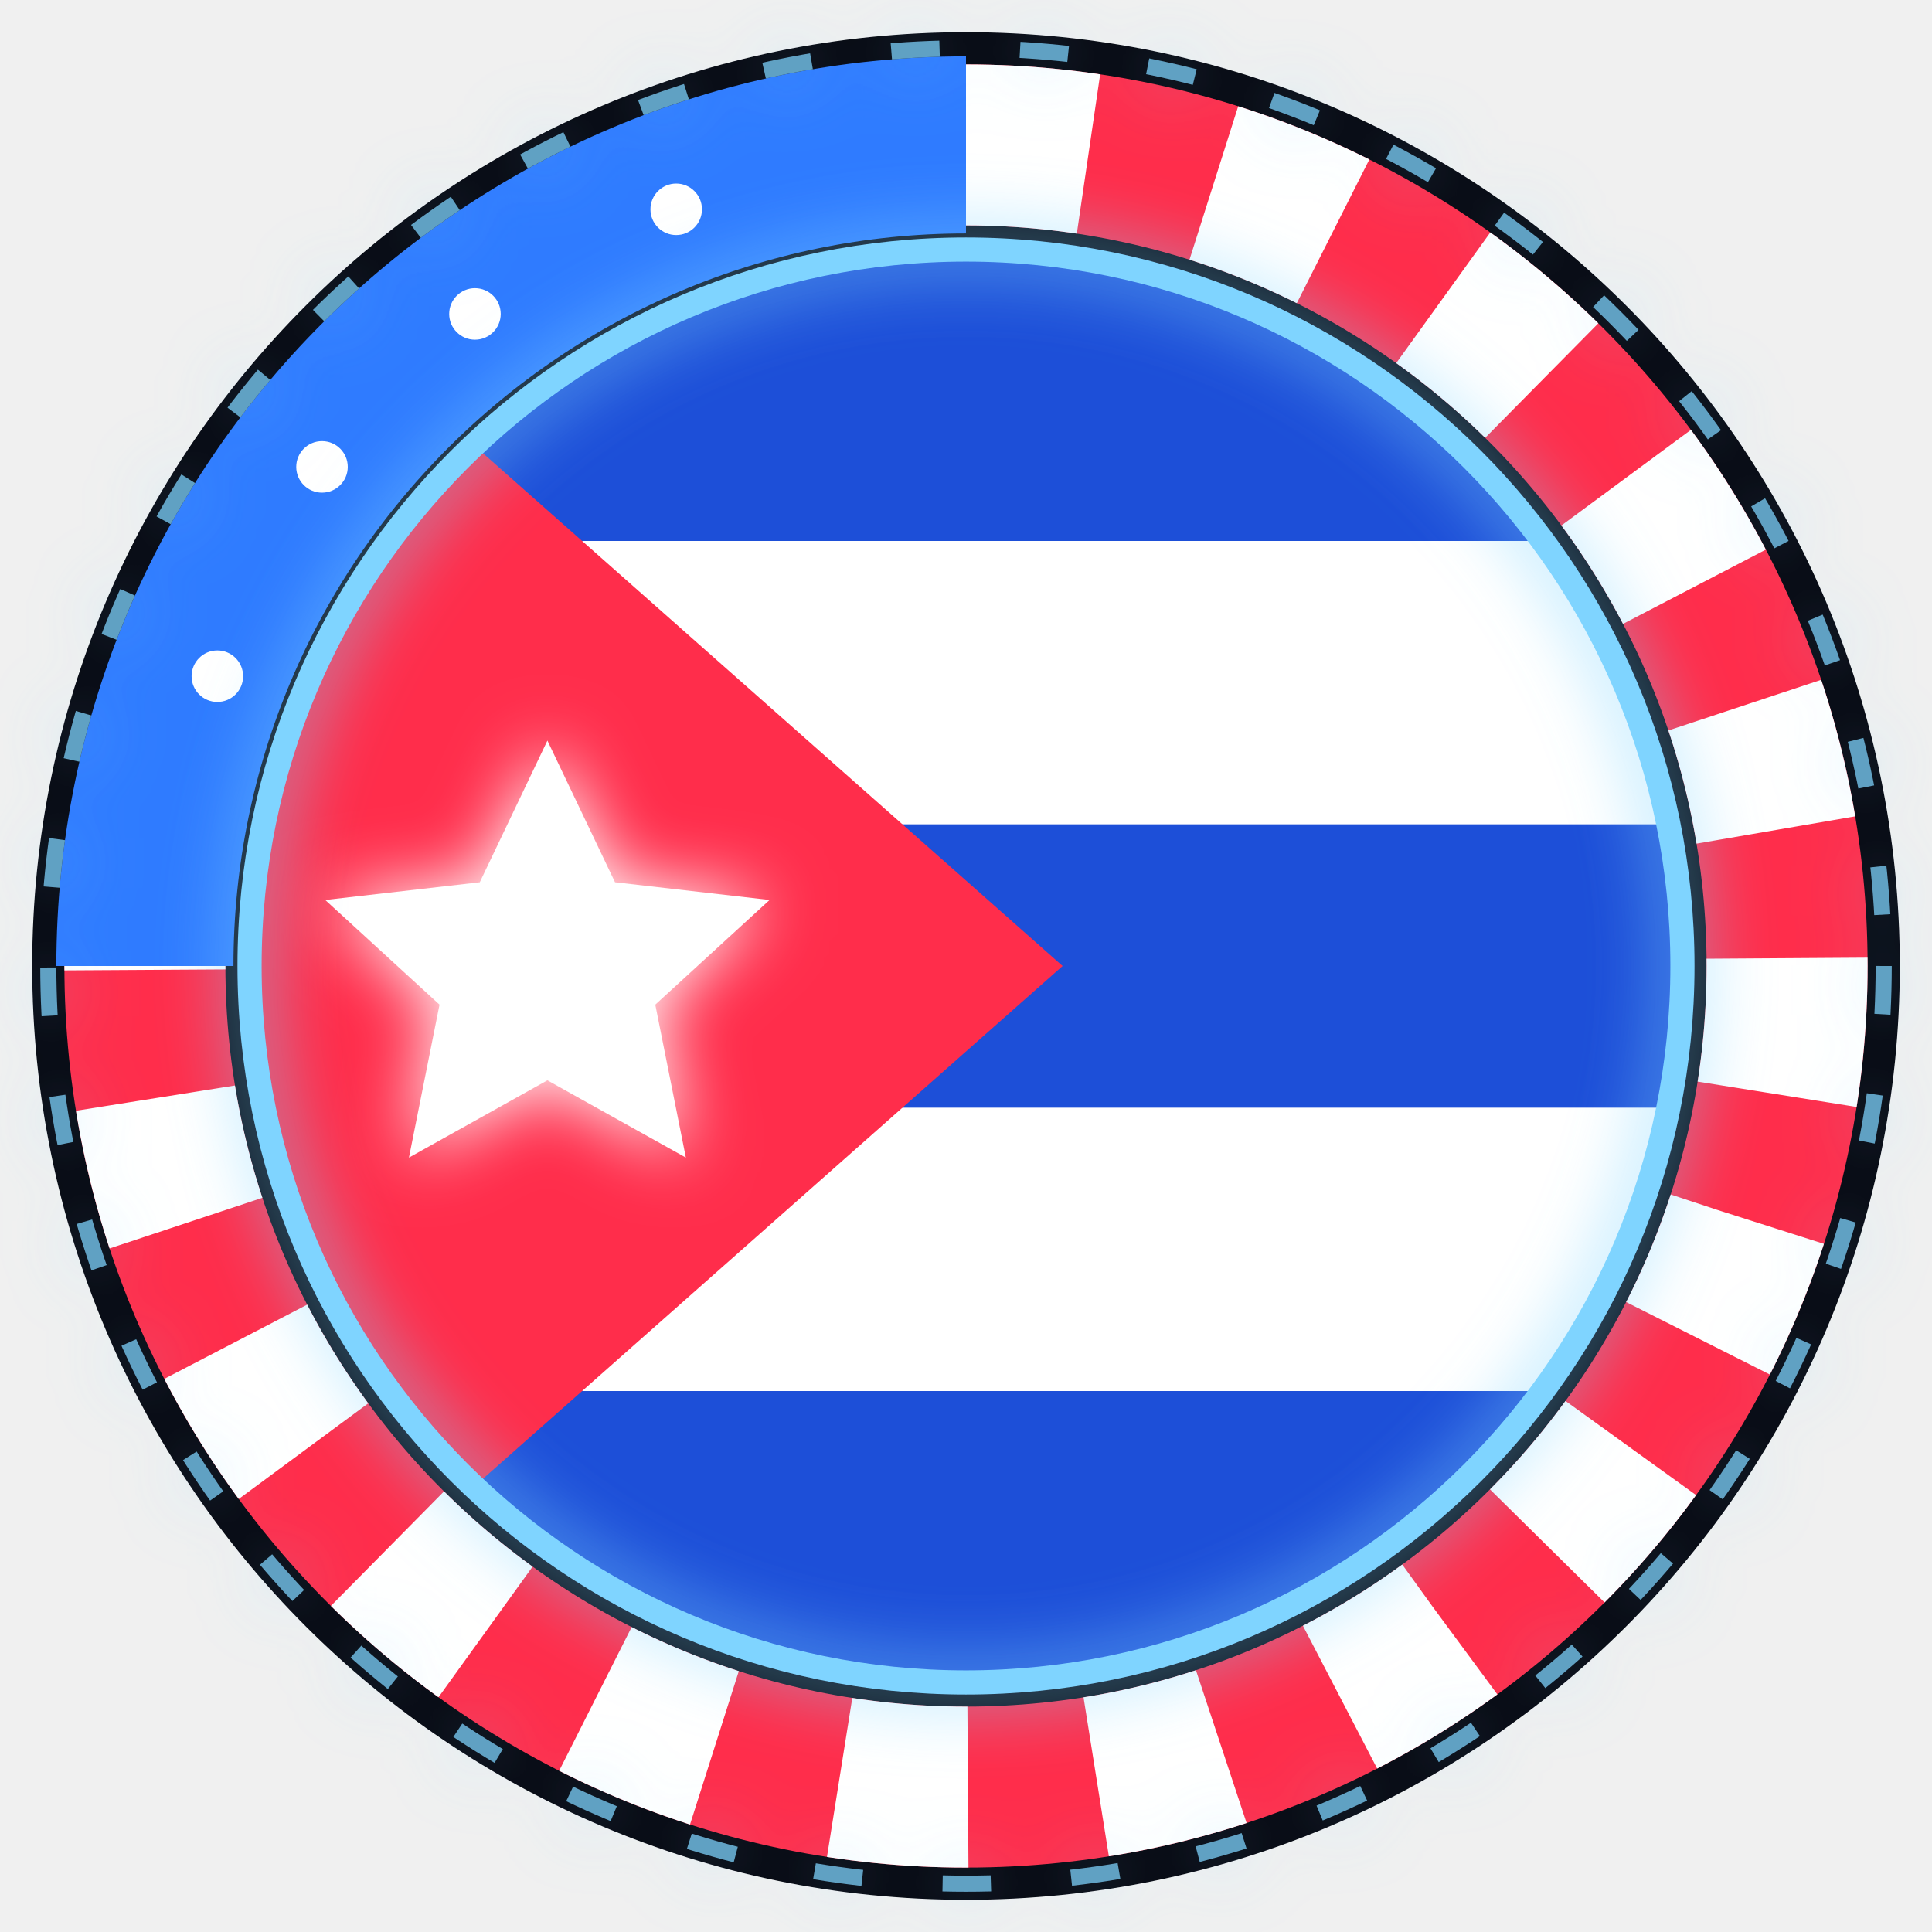
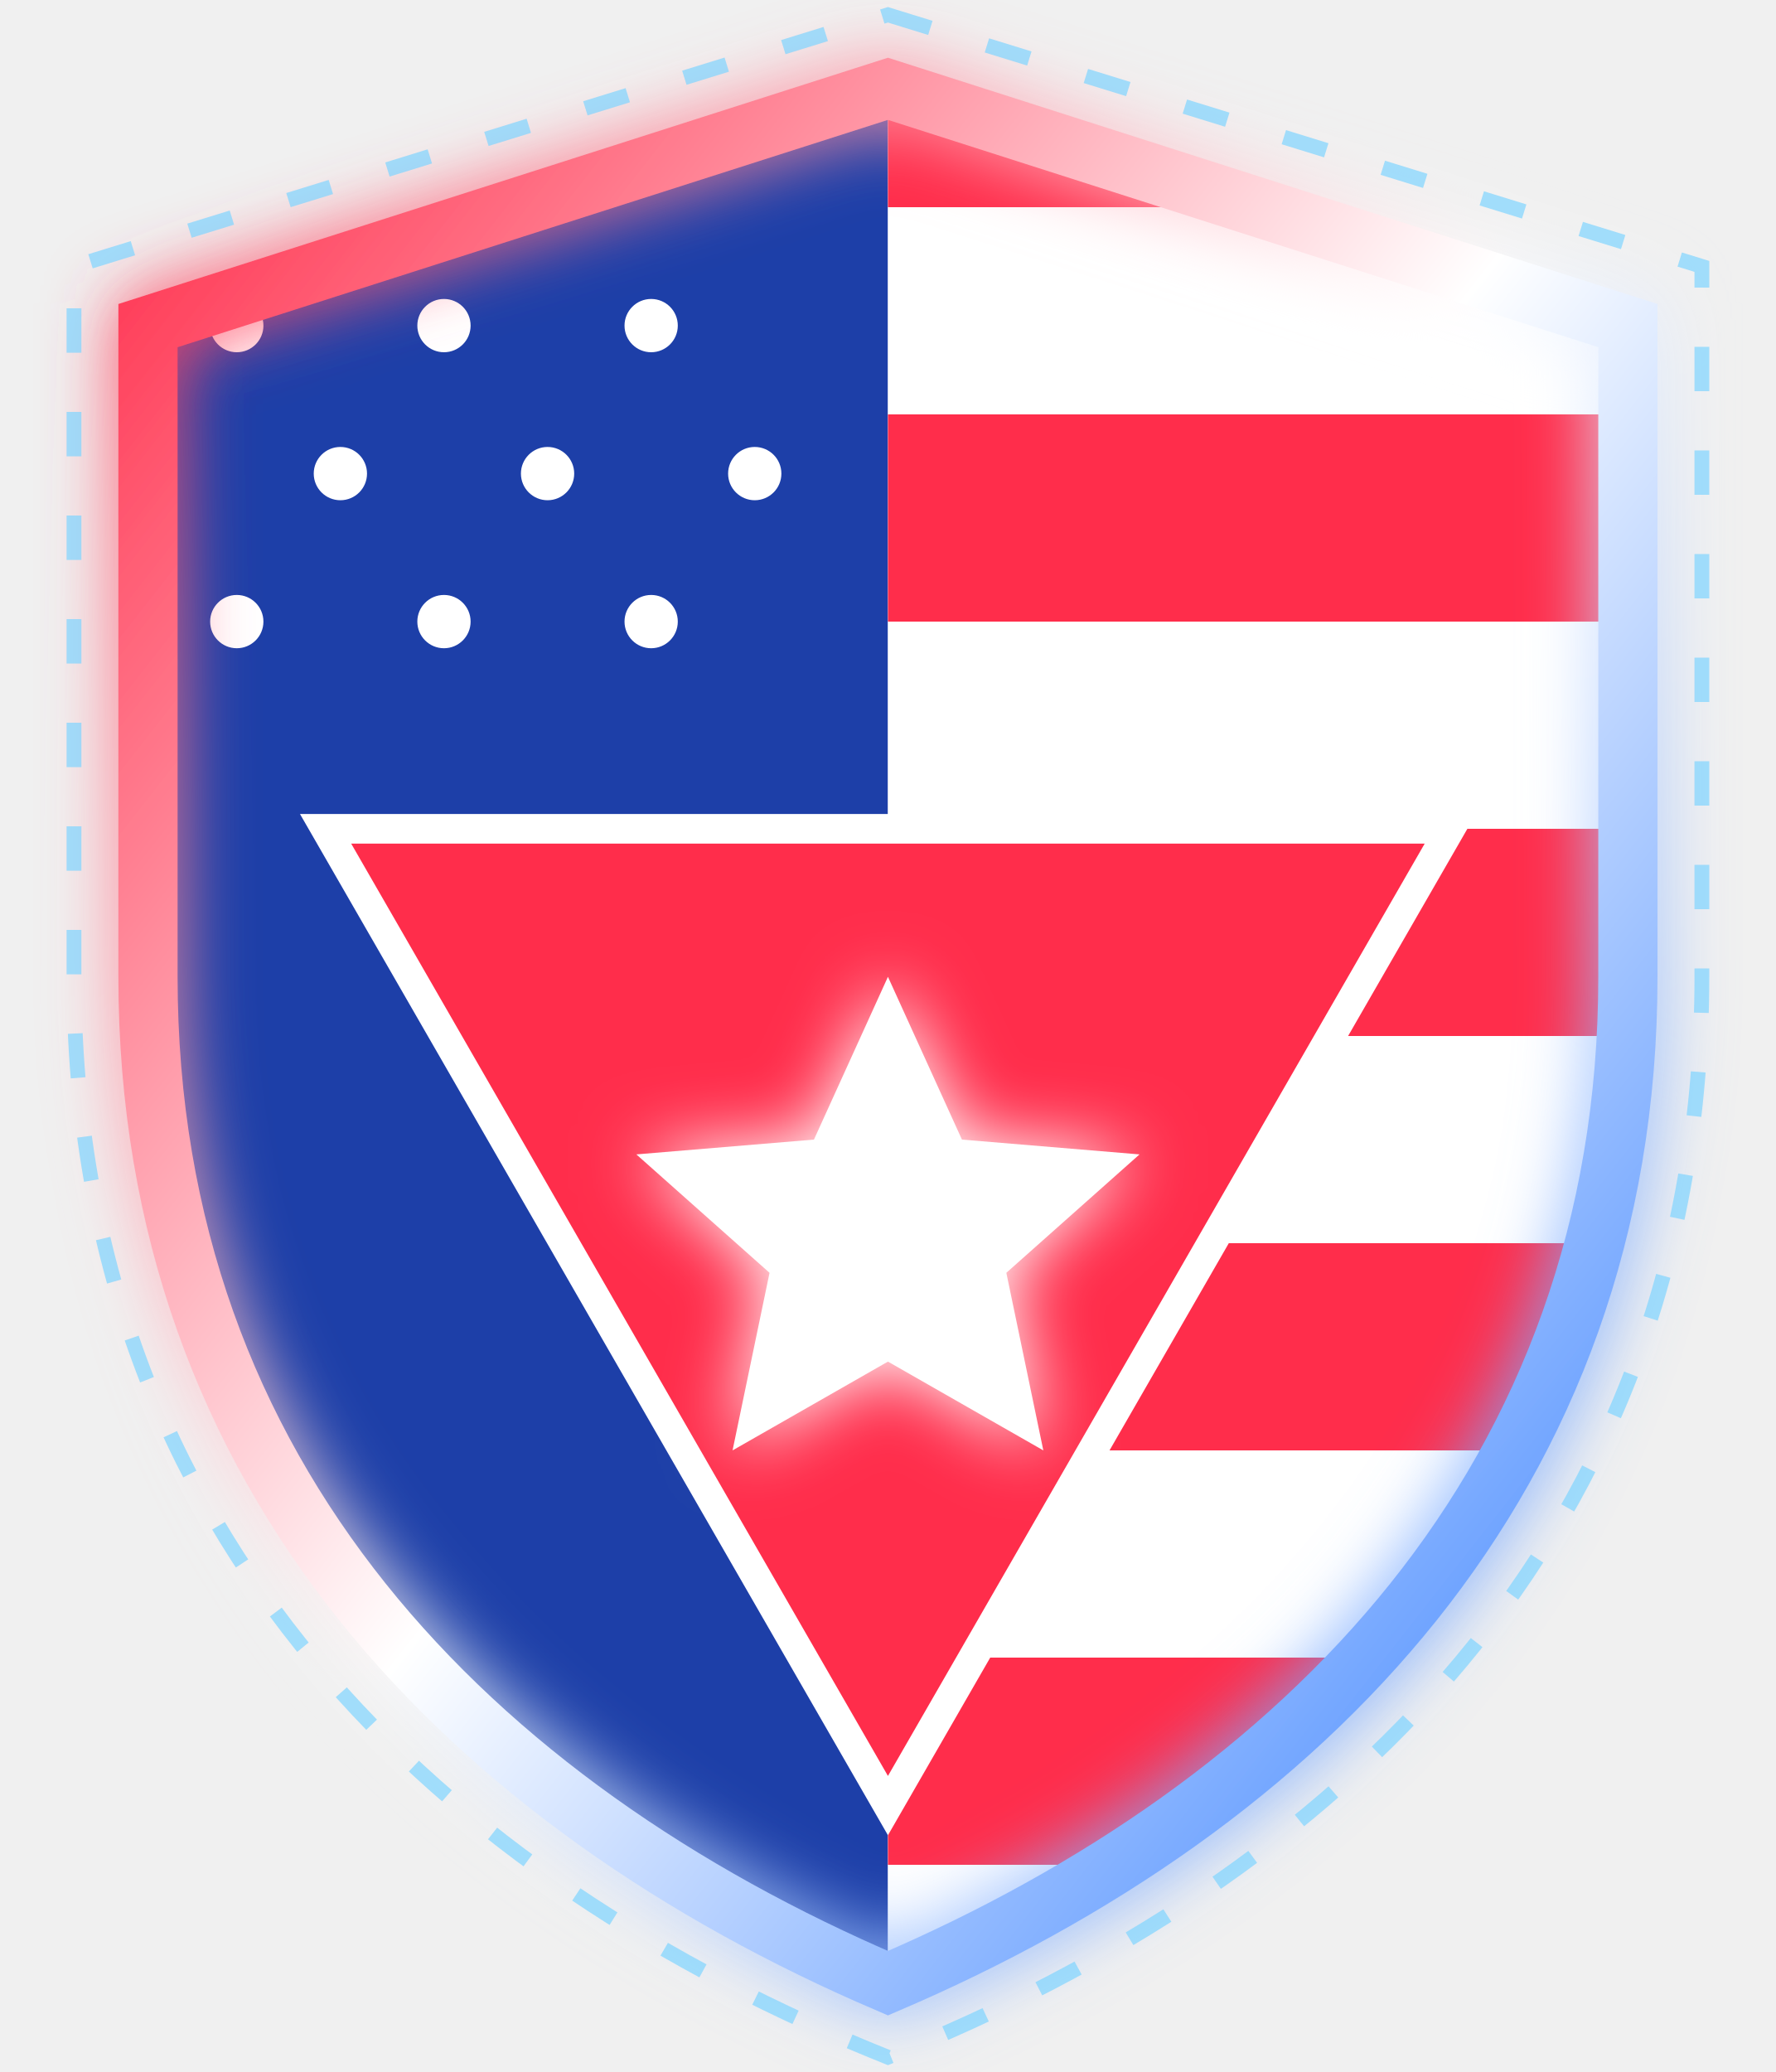
- <svg xmlns="http://www.w3.org/2000/svg" viewBox="0 0 120 120" width="120" height="120">
+ <svg xmlns="http://www.w3.org/2000/svg" viewBox="0 0 120 140" width="120" height="140">
  <defs>
-     <clipPath id="c">
-       <circle cx="60" cy="60" r="44" />
-     </clipPath>
    <filter id="g" x="-50%" y="-50%" width="200%" height="200%">
-       <feGaussianBlur stdDeviation="2.2" result="b" />
+       <feGaussianBlur stdDeviation="2.4" result="b" />
      <feMerge>
        <feMergeNode in="b" />
        <feMergeNode in="SourceGraphic" />
      </feMerge>
    </filter>
+     <clipPath id="s">
+       <path d="M60 6 L110 22 V66 C110 100 88 122 60 134 C32 122 10 100 10 66 V22 Z" />
+     </clipPath>
+     <linearGradient id="edge" x1="0" y1="0" x2="1" y2="1">
+       <stop offset="0" stop-color="#ff2d4b" />
+       <stop offset=".5" stop-color="#fff" />
+       <stop offset="1" stop-color="#2f7bff" />
+     </linearGradient>
  </defs>
-   <circle cx="60" cy="60" r="58" fill="#05060f" />
-   <circle cx="60" cy="60" r="51" fill="none" stroke="#ff2d4b" stroke-width="10" />
-   <circle cx="60" cy="60" r="51" fill="none" stroke="#ffffff" stroke-width="10" stroke-dasharray="8 8" />
-   <path d="M 9 60 A 51 51 0 0 1 60 9" fill="none" stroke="#2f7bff" stroke-width="11" />
-   <g fill="#fff">
-     <circle cx="13.5" cy="42" r="1.6" />
-     <circle cx="20" cy="29" r="1.6" />
-     <circle cx="29.5" cy="19.5" r="1.6" />
-     <circle cx="42" cy="13" r="1.6" />
+   <g clip-path="url(#s)">
+     <rect width="60" height="140" fill="#1d3fa8" />
+     <g fill="#fff">
+       <circle cx="16" cy="22" r="1.8" />
+       <circle cx="30" cy="22" r="1.8" />
+       <circle cx="44" cy="22" r="1.8" />
+       <circle cx="23" cy="32" r="1.8" />
+       <circle cx="37" cy="32" r="1.8" />
+       <circle cx="51" cy="32" r="1.8" />
+       <circle cx="16" cy="42" r="1.8" />
+       <circle cx="30" cy="42" r="1.8" />
+       <circle cx="44" cy="42" r="1.8" />
+     </g>
+     <rect x="60" width="60" height="140" fill="#fff" />
+     <g fill="#ff2d4b">
+       <rect x="60" y="0" width="60" height="14" />
+       <rect x="60" y="28" width="60" height="14" />
+       <rect x="60" y="56" width="60" height="14" />
+       <rect x="60" y="84" width="60" height="14" />
+       <rect x="60" y="112" width="60" height="14" />
+     </g>
+     <polygon points="10,58 60,58 35,140" fill="#ff2d4b" opacity="0" />
+     <polygon points="0,60 120,60 120,140 0,140" fill="#05060f" opacity=".0" />
+     <path d="M10 58 H110 L60 134 Z" fill="#ff2d4b" opacity=".0" />
  </g>
-   <g clip-path="url(#c)">
-     <rect x="0" y="0" width="120" height="120" fill="#ffffff" />
-     <g fill="#1d4fd8">
-       <rect x="0" y="16" width="120" height="17.6" />
-       <rect x="0" y="51.2" width="120" height="17.6" />
-       <rect x="0" y="86.4" width="120" height="17.6" />
-     </g>
-     <polygon points="14,14 66,60 14,106" fill="#ff2d4b" />
-   </g>
-   <polygon filter="url(#g)" fill="#ffffff" points="34,46 38.2,54.8 47.8,55.9 40.7,62.4 42.6,71.9 34,67.1 25.4,71.9 27.3,62.4 20.2,55.9 29.8,54.8" />
-   <circle cx="60" cy="60" r="44.5" fill="none" stroke="#7fd4ff" stroke-width="1.5" filter="url(#g)" />
-   <circle cx="60" cy="60" r="57" fill="none" stroke="#7fd4ff" stroke-width="1" stroke-dasharray="3 5" opacity=".75" filter="url(#g)" />
+   <polygon points="22,56 98,56 60,122" fill="#ff2d4b" stroke="#fff" stroke-width="2" />
+   <polygon filter="url(#g)" fill="#fff" points="60,66 65,77 77,78 68,86 70.5,98 60,92 49.5,98 52,86 43,78 55,77" />
+   <path d="M60 6 L110 22 V66 C110 100 88 122 60 134 C32 122 10 100 10 66 V22 Z" fill="none" stroke="url(#edge)" stroke-width="4" filter="url(#g)" />
+   <path d="M60 1 L115 18 V66 C115 104 90 127 60 139 C30 127 5 104 5 66 V18 Z" fill="none" stroke="#7fd4ff" stroke-width="1" stroke-dasharray="3 4" opacity=".7" />
</svg>
